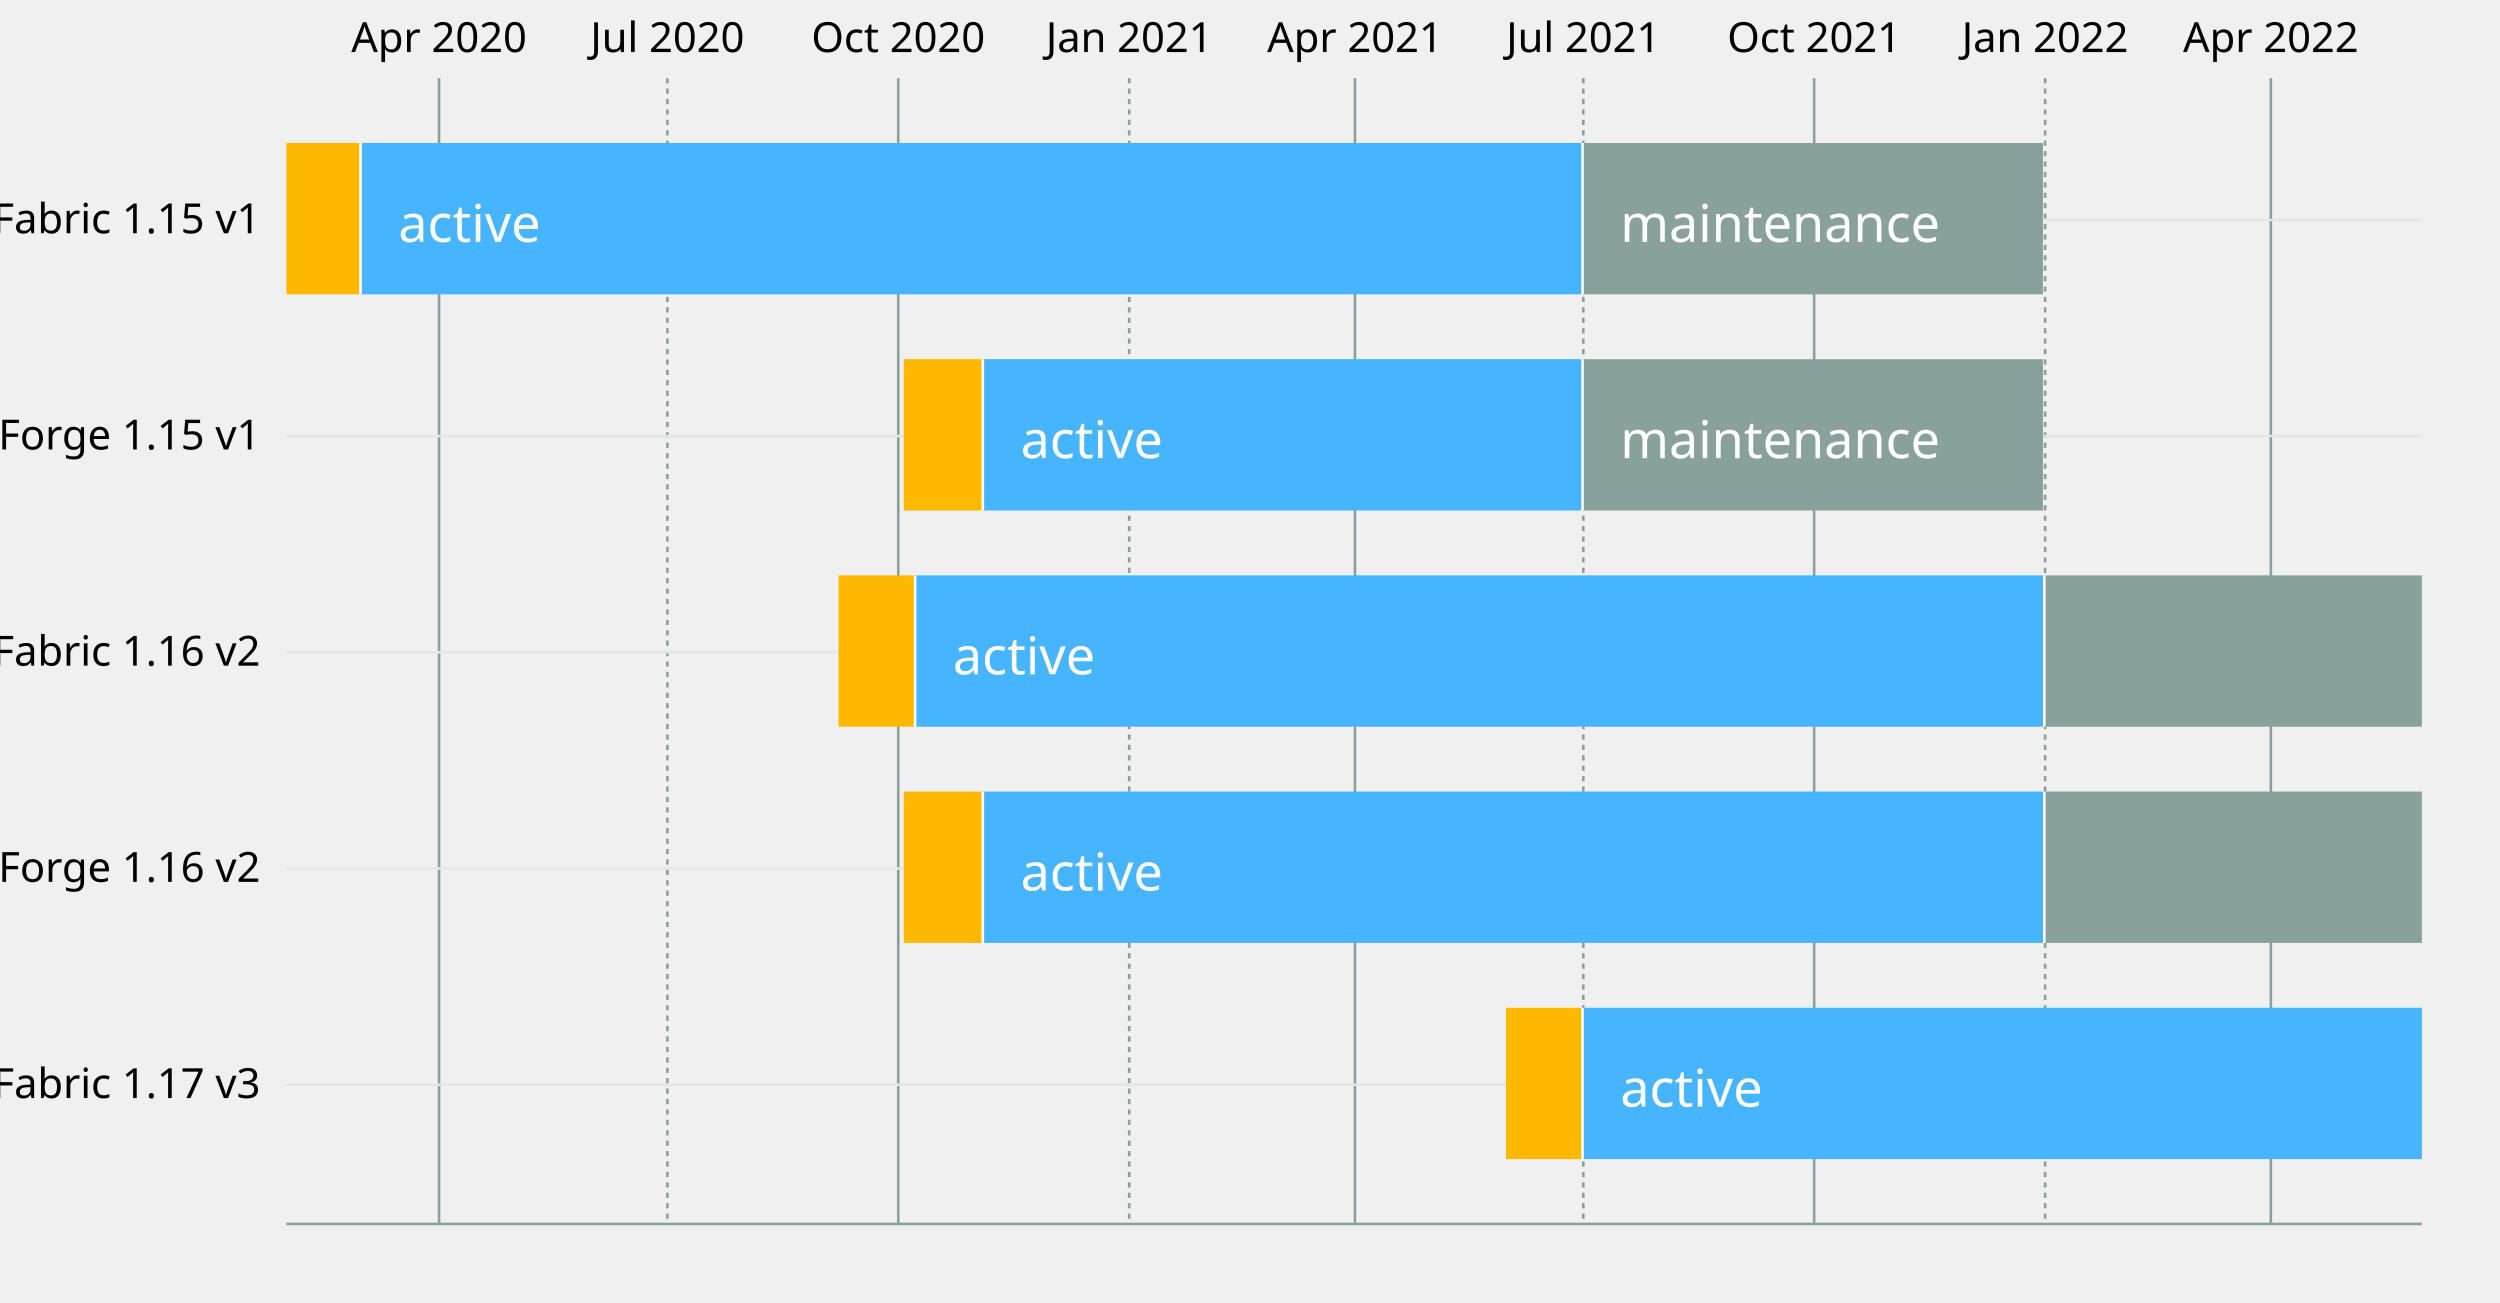
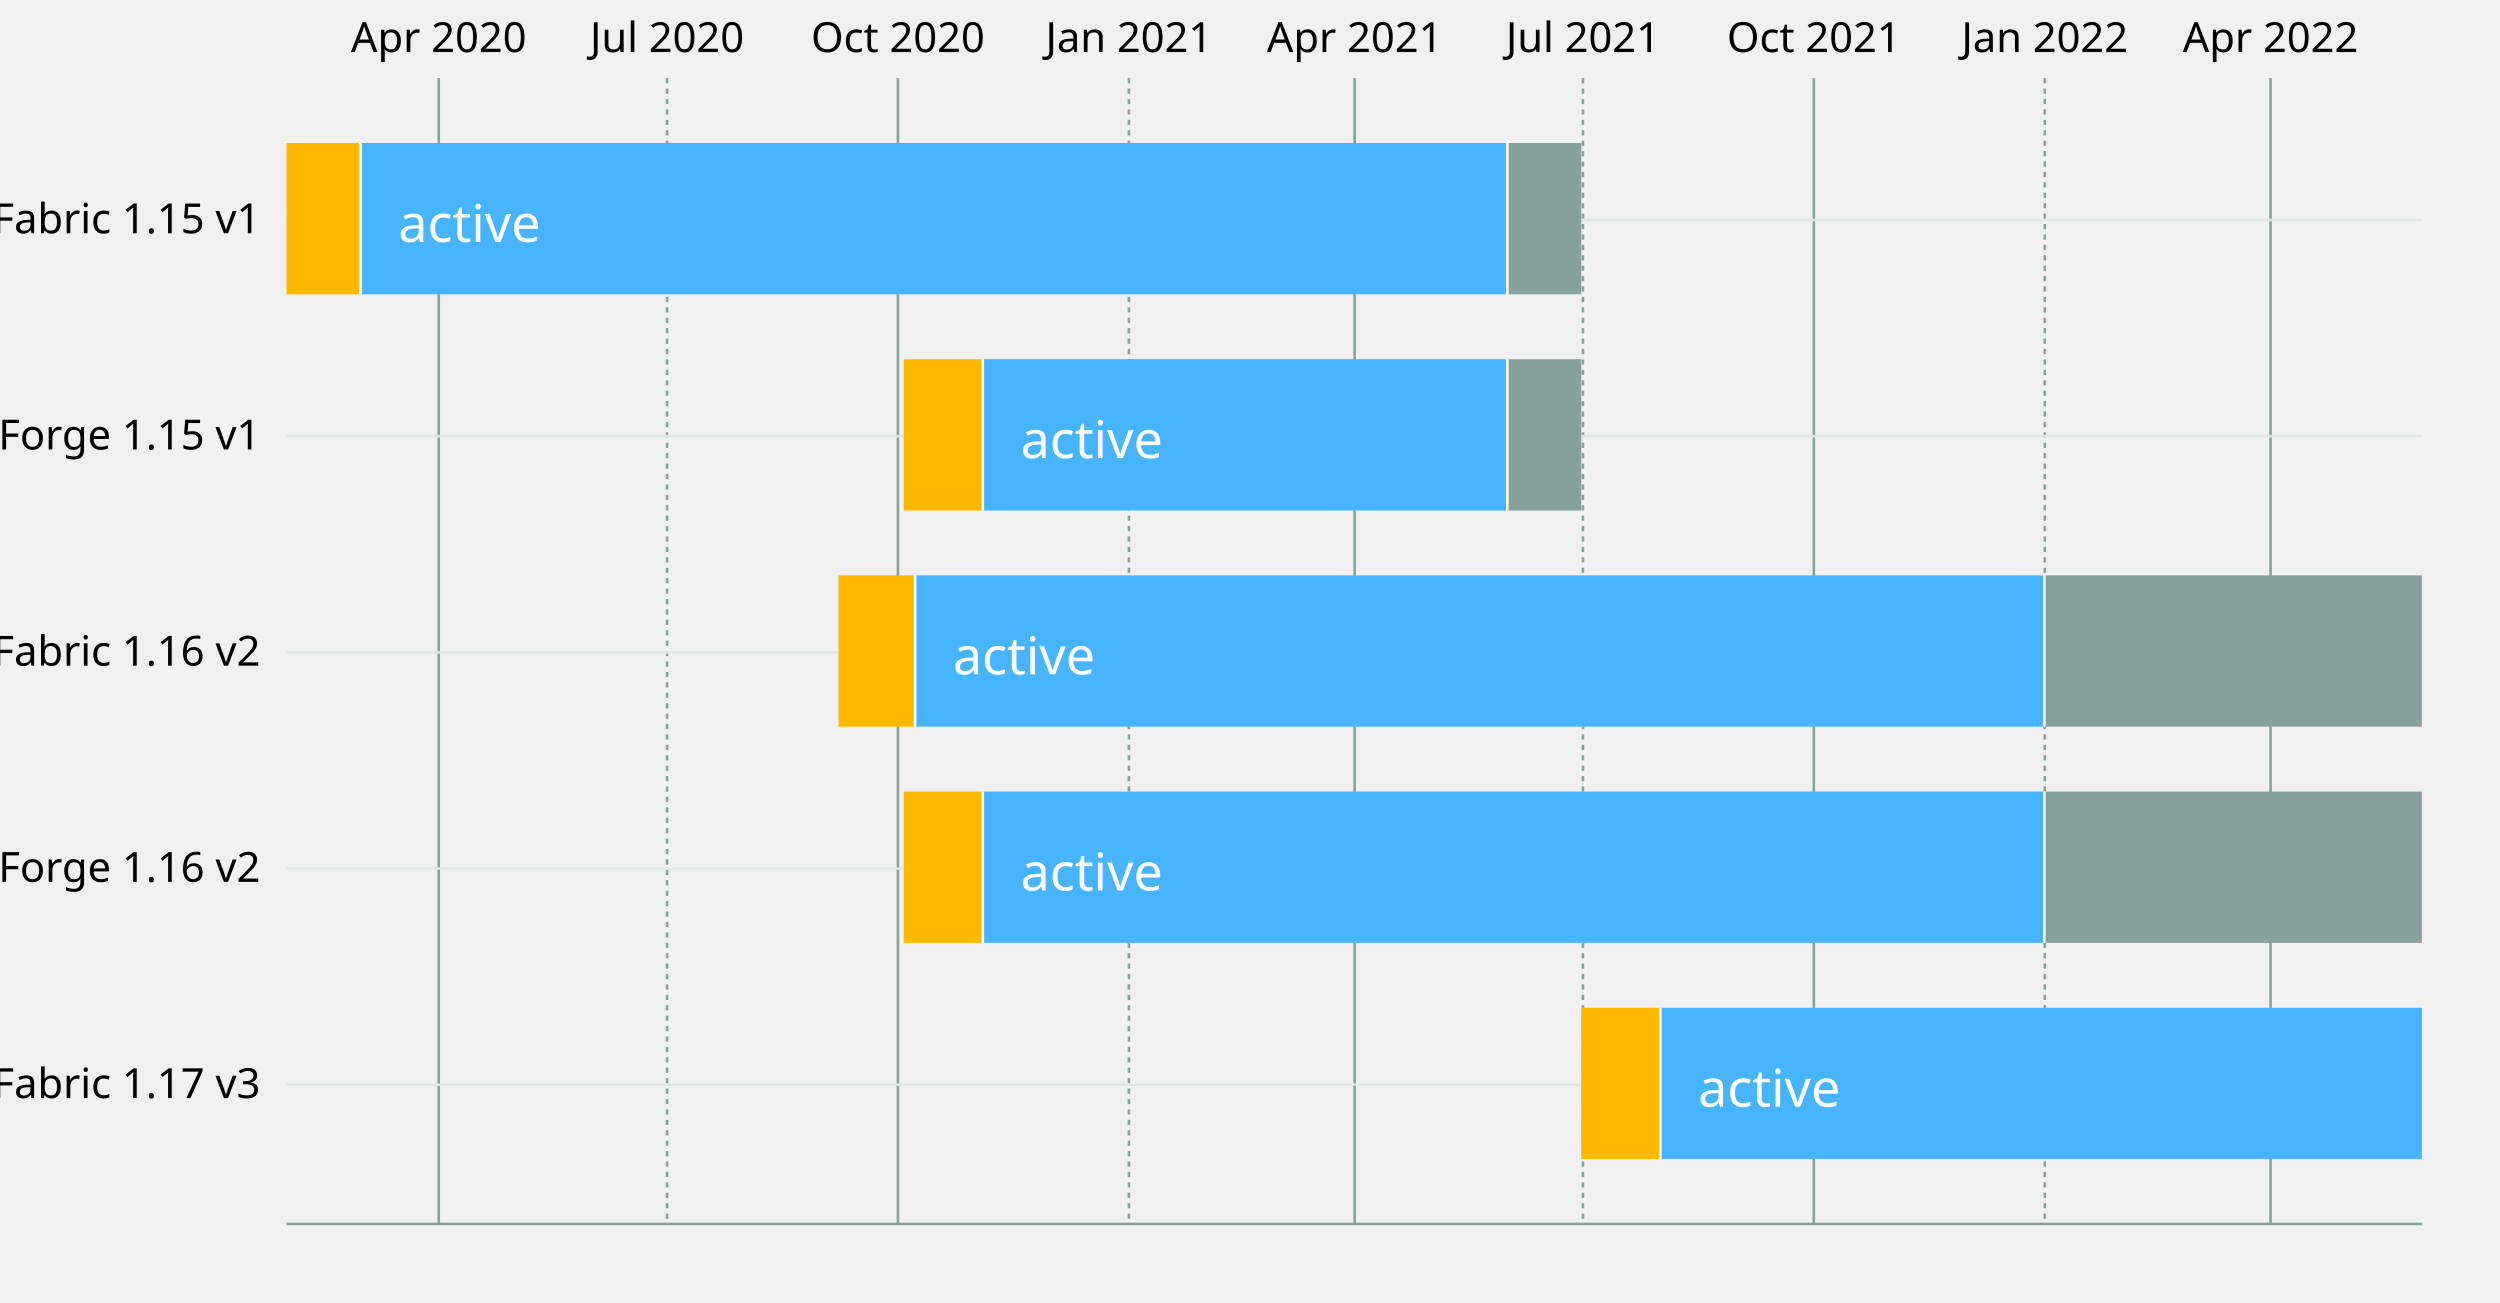
<svg xmlns="http://www.w3.org/2000/svg" width="960" height="500">
  <defs>
    <style type="text/css"> 
:root {
  background: #fff;
}
.current {
  fill: #2aa748;
}
.active {
  fill: #47b4ff;
}
.maintenance {
  fill: #89a19d;
}
.unstable {
  fill: #ffb800;
}
.bar-join {
  fill: #ffffff;
}
.bar-join.unstable, .bar-join.current {
  display: none;
}
.tick text {
  font: 16px sans-serif;
  fill: #000;
}
.axis--y .tick text {
  text-anchor: end;
}
.label {
  fill: #fff;
  font: 20px sans-serif;
  font-weight: 100;
  text-anchor: start;
  dominant-baseline: middle;
  text-transform: uppercase;
} </style>
  </defs>
  <g id="bar-container" transform="translate(110, 30)">
    <g class="axis axis--x" fill="none" font-size="10" font-family="sans-serif" text-anchor="middle">
-       <g class="tick" opacity="1" transform="translate(58.09538,0)">
+       <g class="tick" opacity="1" transform="translate(57.97493,0)">
        <line stroke="#89a19d" y2="440" x1="0.5" x2="0.5" />
        <text fill="#000" y="0" x="0.5" dy="-10">Apr 2020</text>
      </g>
-       <g class="tick" opacity="1" transform="translate(145.7805,0)">
+       <g class="tick" opacity="1" transform="translate(145.66,0)">
        <line stroke="#89a19d" y2="440" x1="0.5" x2="0.5" stroke-dasharray="2,2" />
        <text fill="#000" y="0" x="0.5" dy="-10">Jul 2020</text>
      </g>
-       <g class="tick" opacity="1" transform="translate(234.4291,0)">
+       <g class="tick" opacity="1" transform="translate(234.3087,0)">
        <line stroke="#89a19d" y2="440" x1="0.5" x2="0.5" />
        <text fill="#000" y="0" x="0.5" dy="-10">Oct 2020</text>
      </g>
-       <g class="tick" opacity="1" transform="translate(323.1179,0)">
+       <g class="tick" opacity="1" transform="translate(322.9975,0)">
        <line stroke="#89a19d" y2="440" x1="0.5" x2="0.5" stroke-dasharray="2,2" />
        <text fill="#000" y="0" x="0.5" dy="-10">Jan 2021</text>
      </g>
-       <g class="tick" opacity="1" transform="translate(409.7993,0)">
+       <g class="tick" opacity="1" transform="translate(409.6788,0)">
        <line stroke="#89a19d" y2="440" x1="0.5" x2="0.5" />
        <text fill="#000" y="0" x="0.5" dy="-10">Apr 2021</text>
      </g>
-       <g class="tick" opacity="1" transform="translate(497.4843,0)">
+       <g class="tick" opacity="1" transform="translate(497.3639,0)">
        <line stroke="#89a19d" y2="440" x1="0.5" x2="0.5" stroke-dasharray="2,2" />
        <text fill="#000" y="0" x="0.5" dy="-10">Jul 2021</text>
      </g>
-       <g class="tick" opacity="1" transform="translate(586.133,0)">
+       <g class="tick" opacity="1" transform="translate(586.0125,0)">
        <line stroke="#89a19d" y2="440" x1="0.5" x2="0.5" />
        <text fill="#000" y="0" x="0.5" dy="-10">Oct 2021</text>
      </g>
-       <g class="tick" opacity="1" transform="translate(674.8218,0)">
+       <g class="tick" opacity="1" transform="translate(674.7013,0)">
        <line stroke="#89a19d" y2="440" x1="0.5" x2="0.5" stroke-dasharray="2,2" />
        <text fill="#000" y="0" x="0.5" dy="-10">Jan 2022</text>
      </g>
-       <g class="tick" opacity="1" transform="translate(761.5031,0)">
+       <g class="tick" opacity="1" transform="translate(761.3827,0)">
        <line stroke="#89a19d" y2="440" x1="0.5" x2="0.5" />
        <text fill="#000" y="0" x="0.5" dy="-10">Apr 2022</text>
      </g>
    </g>
    <g class="axis axis--y" fill="none" font-size="10" font-family="sans-serif" text-anchor="start">
      <g class="tick" opacity="1" transform="translate(0,53.96226)">
        <line stroke="#e1e7e7" x2="820" y1="0.5" y2="0.5" />
        <text fill="#000" x="0" y="0.5" dy="0.32em" dx="-10">  Fabric 1.15 v1</text>
      </g>
      <g class="tick" opacity="1" transform="translate(0,136.9811)">
        <line stroke="#e1e7e7" x2="820" y1="0.5" y2="0.5" />
        <text fill="#000" x="0" y="0.5" dy="0.32em" dx="-10">  Forge 1.15 v1</text>
      </g>
      <g class="tick" opacity="1" transform="translate(0,220)">
        <line stroke="#e1e7e7" x2="820" y1="0.5" y2="0.5" />
        <text fill="#000" x="0" y="0.5" dy="0.32em" dx="-10">  Fabric 1.16 v2</text>
      </g>
      <g class="tick" opacity="1" transform="translate(0,303.0189)">
        <line stroke="#e1e7e7" x2="820" y1="0.5" y2="0.5" />
        <text fill="#000" x="0" y="0.5" dy="0.32em" dx="-10">  Forge 1.16 v2</text>
      </g>
      <g class="tick" opacity="1" transform="translate(0,386.0377)">
        <line stroke="#e1e7e7" x2="820" y1="0.5" y2="0.5" />
        <text fill="#000" x="0" y="0.5" dy="0.32em" dx="-10">  Fabric 1.17 v3</text>
      </g>
      <line y1="440" y2="440" x2="820" stroke="#89a19d" />
    </g>
    <g>
-       <rect class="bar maintenance" x="497.203" y="24.906" width="177.297" height="58.113" />
-       <rect class="bar-join maintenance" x="496.203" y="24.906" width="2" height="58.113" style="opacity: 1;" />
-       <text class="label" x="512.203" y="55.962" style="opacity: 1;">maintenance</text>
+       <rect class="bar maintenance" x="468.296" y="24.906" width="28.907" height="58.113" />
+       <rect class="bar-join maintenance" x="467.296" y="24.906" width="2" height="58.113" style="opacity: 1;" />
+       <text class="label" x="483.296" y="55.962" style="opacity: 0;">maintenance</text>
    </g>
    <g>
-       <rect class="bar active" x="27.944" y="24.906" width="469.26" height="58.113" />
+       <rect class="bar active" x="27.944" y="24.906" width="440.353" height="58.113" />
      <rect class="bar-join active" x="26.944" y="24.906" width="2" height="58.113" style="opacity: 1;" />
      <text class="label" x="42.944" y="55.962" style="opacity: 1;">active</text>
    </g>
    <g>
      <rect class="bar unstable" x="0" y="24.906" width="27.944" height="58.113" />
      <rect class="bar-join unstable" x="-1" y="24.906" width="2" height="58.113" style="opacity: 0;" />
      <text class="label" x="15" y="55.962" style="opacity: 0;">unstable</text>
    </g>
    <g>
-       <rect class="bar maintenance" x="497.203" y="107.925" width="177.297" height="58.113" />
-       <rect class="bar-join maintenance" x="496.203" y="107.925" width="2" height="58.113" style="opacity: 1;" />
-       <text class="label" x="512.203" y="138.981" style="opacity: 1;">maintenance</text>
+       <rect class="bar maintenance" x="468.296" y="107.925" width="28.907" height="58.113" />
+       <rect class="bar-join maintenance" x="467.296" y="107.925" width="2" height="58.113" style="opacity: 1;" />
+       <text class="label" x="483.296" y="138.981" style="opacity: 0;">maintenance</text>
    </g>
    <g>
-       <rect class="bar active" x="266.91" y="107.925" width="230.294" height="58.113" />
+       <rect class="bar active" x="266.91" y="107.925" width="201.387" height="58.113" />
      <rect class="bar-join active" x="265.91" y="107.925" width="2" height="58.113" style="opacity: 1;" />
      <text class="label" x="281.91" y="138.981" style="opacity: 1;">active</text>
    </g>
    <g>
      <rect class="bar unstable" x="237.039" y="107.925" width="29.871" height="58.113" />
      <rect class="bar-join unstable" x="236.039" y="107.925" width="2" height="58.113" style="opacity: 0;" />
      <text class="label" x="252.039" y="138.981" style="opacity: 0;">unstable</text>
    </g>
    <g>
      <rect class="bar maintenance" x="674.501" y="190.943" width="145.499" height="58.113" />
      <rect class="bar-join maintenance" x="673.501" y="190.943" width="2" height="58.113" style="opacity: 1;" />
      <text class="label" x="689.501" y="222" style="opacity: 0;">maintenance</text>
    </g>
    <g>
      <rect class="bar active" x="240.893" y="190.943" width="433.608" height="58.113" />
      <rect class="bar-join active" x="239.893" y="190.943" width="2" height="58.113" style="opacity: 1;" />
      <text class="label" x="255.893" y="222" style="opacity: 1;">active</text>
    </g>
    <g>
      <rect class="bar unstable" x="211.986" y="190.943" width="28.907" height="58.113" />
      <rect class="bar-join unstable" x="210.986" y="190.943" width="2" height="58.113" style="opacity: 0;" />
      <text class="label" x="226.986" y="222" style="opacity: 0;">unstable</text>
    </g>
    <g>
      <rect class="bar maintenance" x="674.501" y="273.962" width="145.499" height="58.113" />
      <rect class="bar-join maintenance" x="673.501" y="273.962" width="2" height="58.113" style="opacity: 1;" />
      <text class="label" x="689.501" y="305.019" style="opacity: 0;">maintenance</text>
    </g>
    <g>
      <rect class="bar active" x="266.91" y="273.962" width="407.591" height="58.113" />
      <rect class="bar-join active" x="265.91" y="273.962" width="2" height="58.113" style="opacity: 1;" />
      <text class="label" x="281.91" y="305.019" style="opacity: 1;">active</text>
    </g>
    <g>
      <rect class="bar unstable" x="237.039" y="273.962" width="29.871" height="58.113" />
      <rect class="bar-join unstable" x="236.039" y="273.962" width="2" height="58.113" style="opacity: 0;" />
      <text class="label" x="252.039" y="305.019" style="opacity: 0;">unstable</text>
    </g>
    <g>
-       <rect class="bar active" x="497.203" y="356.981" width="322.797" height="58.113" />
-       <rect class="bar-join active" x="496.203" y="356.981" width="2" height="58.113" style="opacity: 1;" />
-       <text class="label" x="512.203" y="388.038" style="opacity: 1;">active</text>
+       <rect class="bar active" x="527.074" y="356.981" width="292.926" height="58.113" />
+       <rect class="bar-join active" x="526.074" y="356.981" width="2" height="58.113" style="opacity: 1;" />
+       <text class="label" x="542.074" y="388.038" style="opacity: 1;">active</text>
    </g>
    <g>
-       <rect class="bar unstable" x="468.296" y="356.981" width="28.907" height="58.113" />
-       <rect class="bar-join unstable" x="467.296" y="356.981" width="2" height="58.113" style="opacity: 0;" />
-       <text class="label" x="483.296" y="388.038" style="opacity: 0;">unstable</text>
+       <rect class="bar unstable" x="497.203" y="356.981" width="29.871" height="58.113" />
+       <rect class="bar-join unstable" x="496.203" y="356.981" width="2" height="58.113" style="opacity: 0;" />
+       <text class="label" x="512.203" y="388.038" style="opacity: 0;">unstable</text>
    </g>
  </g>
</svg>
